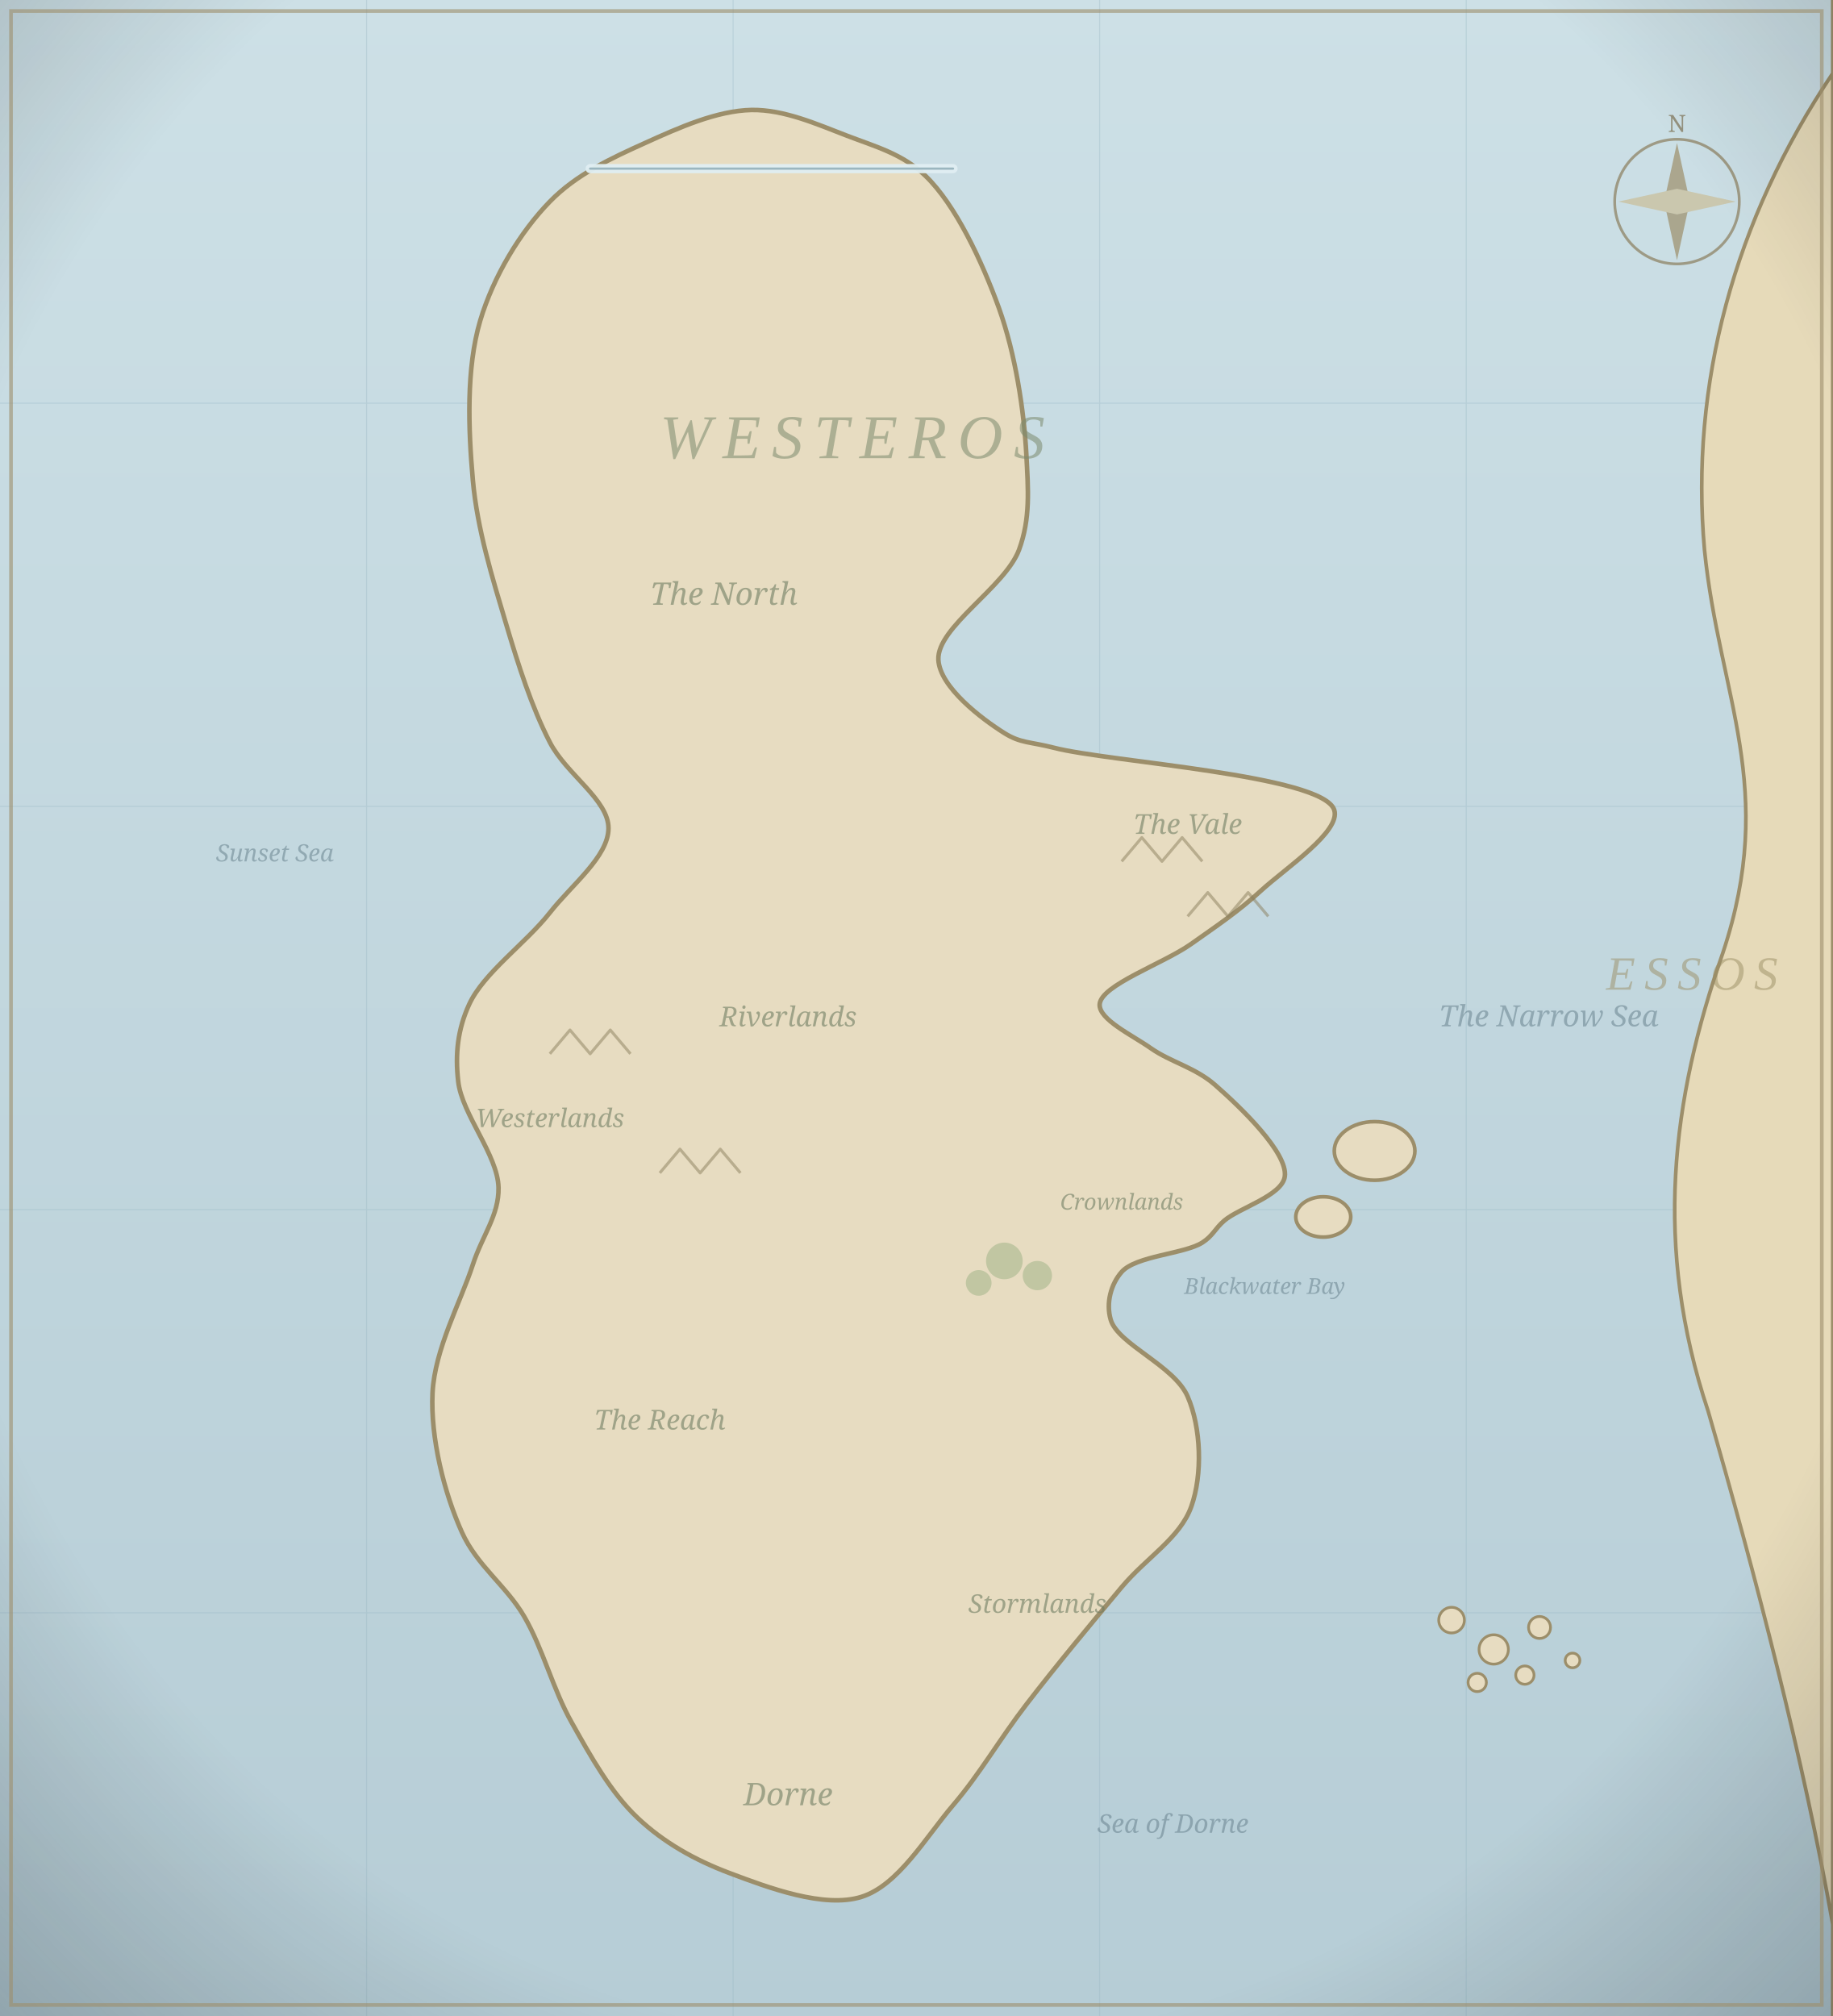
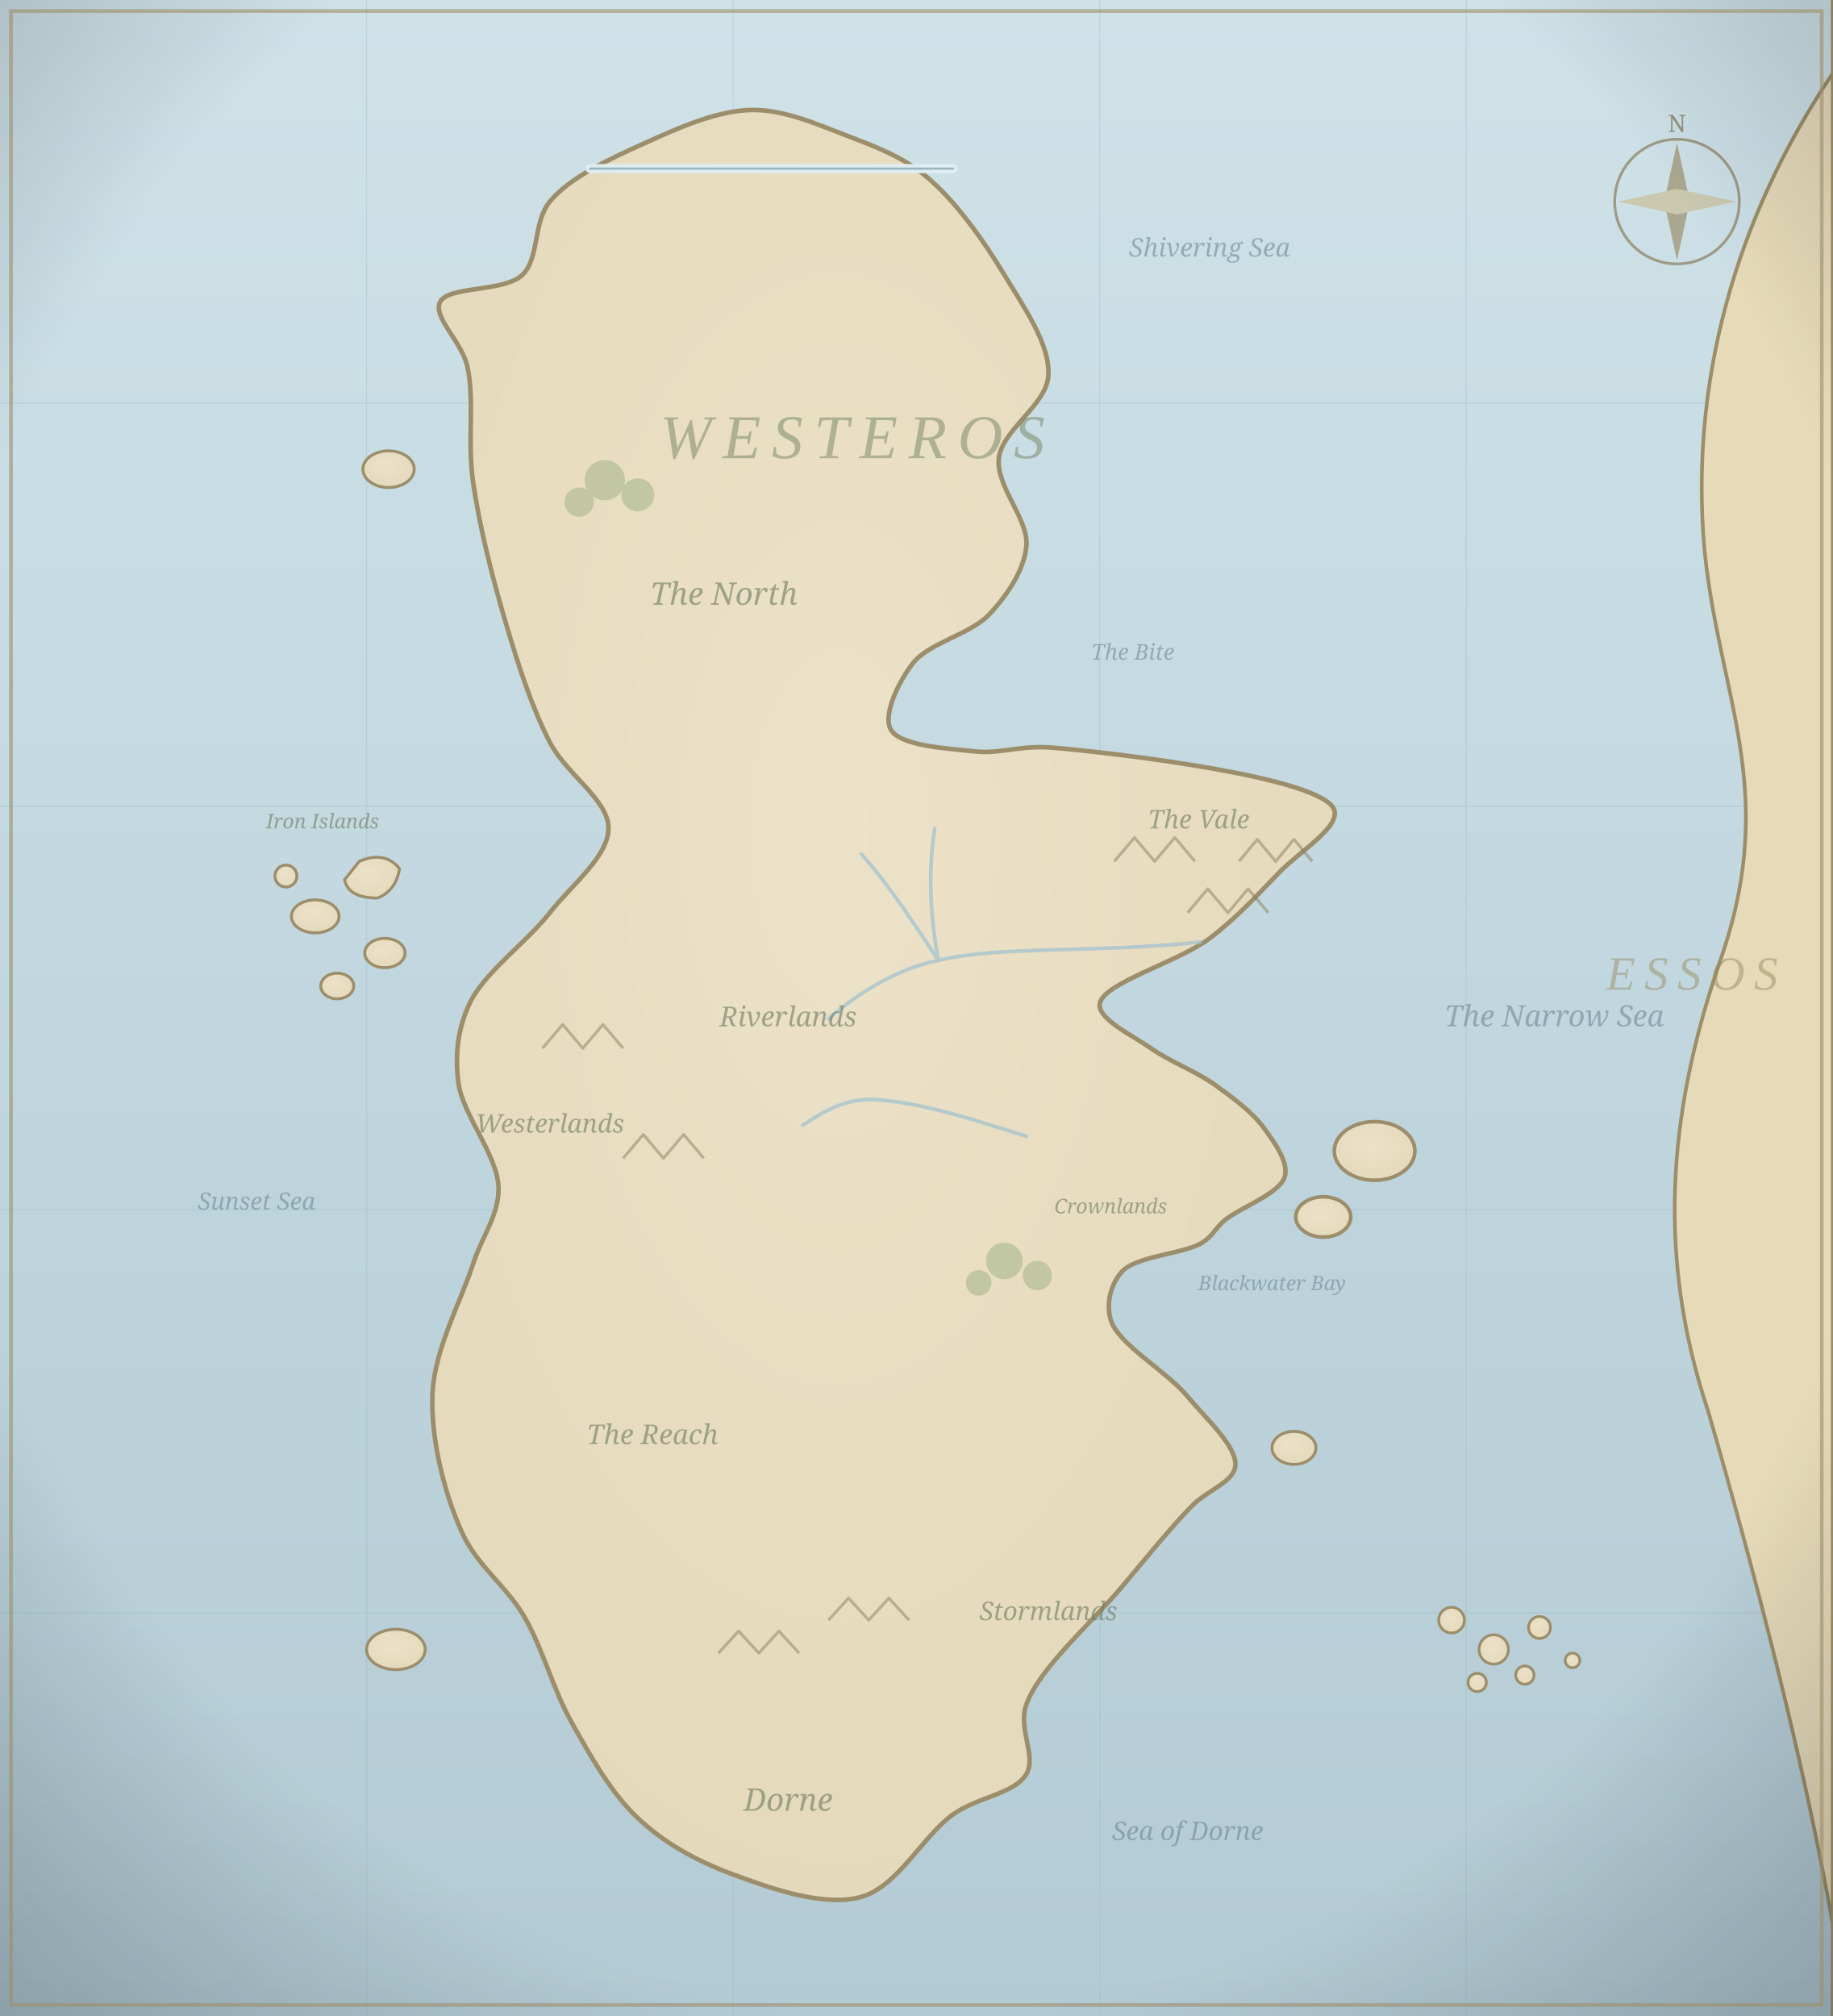
<svg xmlns="http://www.w3.org/2000/svg" width="1000" height="1100" viewBox="0 0 1000 1100">
  <defs>
    <linearGradient id="sea" x1="0" y1="0" x2="0" y2="1">
-       <stop offset="0" stop-color="#cde0e6" />
-       <stop offset="1" stop-color="#b6cdd6" />
+       <stop offset="0" stop-color="#cfe2e8" />
+       <stop offset="1" stop-color="#b3cbd5" />
    </linearGradient>
+     <radialGradient id="land" cx="0.45" cy="0.4" r="0.9">
+       <stop offset="0" stop-color="#ece2c8" />
+       <stop offset="1" stop-color="#e2d5b6" />
+     </radialGradient>
    <radialGradient id="vignette" cx="0.5" cy="0.45" r="0.8">
-       <stop offset="0.7" stop-color="#000000" stop-opacity="0" />
-       <stop offset="1" stop-color="#1d2a33" stop-opacity="0.3" />
+       <stop offset="0.68" stop-color="#000000" stop-opacity="0" />
+       <stop offset="1" stop-color="#1d2a33" stop-opacity="0.32" />
    </radialGradient>
  </defs>
  <rect width="1000" height="1100" fill="url(#sea)" />
-   <g stroke="#8fb0bd" stroke-width="0.6" opacity="0.3">
+   <g stroke="#8fb0bd" stroke-width="0.6" opacity="0.28">
    <path d="M0 220H1000M0 440H1000M0 660H1000M0 880H1000" />
    <path d="M200 0V1100M400 0V1100M600 0V1100M800 0V1100" />
  </g>
-   <path d="M1000 40            C946 120 922 210 930 300            C938 380 970 430 940 520            C912 600 902 680 932 770            C958 860 984 960 1000 1050            L1000 1100 L1000 0 Z" fill="#e6dab9" stroke="#9c8e6a" stroke-width="2" />
-   <path d="M262 175 C269.2 150.8 283.9 126.5 300 110 C314.5 95.1 333.6 86.3 352 78 C370.3 69.7 391.1 60.4 410 60 C427.8 59.7 445.8 67.8 462 74 C477.3 79.9 492.5 83.9 505 96 C521.4 111.8 535.8 142.6 545 168 C554.1 193.3 558.7 224.1 560 248 C561 267.1 562.3 282.9 556 300 C548.4 320.4 511.1 342.3 512 360 C512.8 375 535.7 392.3 548 400 C556.9 405.6 562.2 404.7 575 408 C605.1 415.8 722 422.9 728 442 C731.7 453.7 701.8 473.4 688 486 C675.7 497.3 663.7 505.3 650 515 C634.6 525.9 600.7 537.5 600 548 C599.5 556.3 617.8 564.8 628 572 C638.7 579.5 652 582.4 663 592 C676.7 604 702.9 629.1 701 642 C699.5 652.4 676.1 659.1 668 666 C662.8 670.5 661.8 674.3 656 678 C646.3 684.2 619.8 685.2 612 694 C606.1 700.7 603.4 711 606 720 C609.8 733.4 640.7 745.1 648 762 C655.4 779 656.2 804.6 650 822 C643.9 839.2 625.5 849.9 612 866 C595.9 885.2 575.9 909.3 560 930 C545.5 948.8 534.8 967.7 520 985 C504.9 1002.7 490.1 1028.7 470 1035 C449.6 1041.4 419.2 1030 398 1022 C379.1 1014.9 362.1 1005.3 348 992 C333.3 978.2 322.3 958.3 312 940 C301.6 921.6 296.3 899.7 286 882 C276.2 865.2 260.2 854.3 252 836 C242.4 814.7 234.8 784.7 236 760 C237.2 736 251.4 710.3 258 690 C263.1 674.2 272.3 663.1 272 648 C271.6 630.2 252 608 250 590 C248.3 575.1 249.7 561.7 256 548 C263.9 530.8 286.9 514.7 300 498 C312 482.7 331.9 467.4 332 452 C332.1 436.4 309 422.5 300 405 C290 385.6 282.8 362.9 276 340 C268.7 315.4 260.4 288.9 258 262 C255.5 234 254.3 201 262 175 Z" fill="#e7dcc1" stroke="#9c8e6a" stroke-width="2.5" stroke-linejoin="round" />
-   <line x1="322" y1="92" x2="520" y2="92" stroke="#dfeef2" stroke-width="5" stroke-linecap="round" opacity="0.95" />
-   <line x1="322" y1="92" x2="520" y2="92" stroke="#9bb6bf" stroke-width="1.2" stroke-linecap="round" />
-   <g stroke="#8a7d5c" stroke-width="1.6" fill="none" opacity="0.5" stroke-linejoin="round">
-     <path d="M612 470l11-13 11 13 11-13 11 13" />
-     <path d="M648 500l11-13 11 13 11-13 11 13" />
-     <path d="M300 575l11-13 11 13 11-13 11 13" />
-     <path d="M360 640l11-13 11 13 11-13 11 13" />
+   <path d="M1000 40 C946 120 922 210 930 300 C938 380 970 430 940 520            C912 600 902 680 932 770 C958 860 984 960 1000 1050 L1000 1100 L1000 0 Z" fill="#e6dab9" stroke="#9c8e6a" stroke-width="2" />
+   <path d="M255 200 C251.9 186.3 236.3 173.3 240 165 C244.1 155.8 275 159.6 285 150 C294.5 140.8 290.7 121.3 300 110 C311.1 96.5 333.6 86.3 352 78 C370.3 69.7 391.1 60.4 410 60 C427.8 59.7 445.8 67.8 462 74 C477.3 79.9 491.7 85.1 505 96 C520.9 109 536.6 131.1 548 150 C558.6 167.6 573.1 187.9 572 205 C571 221 546.9 234.3 545 250 C543.2 265.3 561.4 283.3 560 298 C558.7 311.4 549.6 324.6 540 335 C529.5 346.3 507 350.5 498 362 C490.2 372.1 481.6 390 486 398 C490.9 407 516.8 408.4 532 410 C546.5 411.5 556.4 406.4 575 408 C610.5 411.1 722.3 424.3 728 442 C731.1 451.5 708.9 464.7 698 476 C686.3 488.1 674.8 500.8 660 512 C642.9 525 601 536.6 600 548 C599.3 556.3 617.8 564.8 628 572 C638.7 579.5 652.4 584.4 663 592 C673 599.2 683.6 607 690 616 C695.7 623.9 703.2 634.2 701 642 C698.4 651.3 676.1 659.1 668 666 C662.8 670.5 661.8 674.3 656 678 C646.3 684.2 619.8 685.2 612 694 C606.1 700.7 603.4 711 606 720 C609.8 733.4 636.2 747.8 648 762 C658.4 774.5 675.2 789.5 674 800 C673 808.8 658.6 813.1 650 822 C638.5 833.9 625.5 849.9 612 866 C595.9 885.2 567 910.3 560 930 C555.2 943.4 565.8 958.2 560 968 C553.6 978.8 533.5 980.4 520 990 C503.6 1001.7 489.8 1029.4 470 1035 C449.4 1040.9 419.2 1030 398 1022 C379.1 1014.9 362.1 1005.3 348 992 C333.3 978.2 322.3 958.3 312 940 C301.6 921.6 296.3 899.7 286 882 C276.2 865.2 260.2 854.3 252 836 C242.4 814.7 234.8 784.7 236 760 C237.2 736 251.4 710.3 258 690 C263.1 674.2 272.3 663.1 272 648 C271.6 630.2 252 608 250 590 C248.3 575.1 249.7 561.7 256 548 C263.9 530.8 286.9 514.7 300 498 C312 482.7 331.9 467.4 332 452 C332.1 436.4 309 422.5 300 405 C290 385.6 282.8 362.9 276 340 C268.7 315.4 261.4 286.7 258 262 C255 240.3 259 217.4 255 200 Z" fill="url(#land)" stroke="#9c8e6a" stroke-width="2.5" stroke-linejoin="round" />
+   <g fill="url(#land)" stroke="#9c8e6a" stroke-width="1.6">
+     <path d="M196 470 q14 -6 22 4 q-2 12 -12 16 q-16 0 -18 -10 z" />
+     <ellipse cx="172" cy="500" rx="13" ry="9" />
+     <ellipse cx="210" cy="520" rx="11" ry="8" />
+     <ellipse cx="184" cy="538" rx="9" ry="7" />
+     <circle cx="156" cy="478" r="6" />
  </g>
-   <g fill="#9bb083" opacity="0.5">
-     <circle cx="548" cy="688" r="10" />
-     <circle cx="566" cy="696" r="8" />
-     <circle cx="534" cy="700" r="7" />
-   </g>
-   <ellipse cx="750" cy="628" rx="22" ry="16" fill="#e7dcc1" stroke="#9c8e6a" stroke-width="2" />
-   <ellipse cx="722" cy="664" rx="15" ry="11" fill="#e7dcc1" stroke="#9c8e6a" stroke-width="2" />
-   <g fill="#e7dcc1" stroke="#9c8e6a" stroke-width="1.5">
+   <ellipse cx="212" cy="256" rx="14" ry="10" fill="url(#land)" stroke="#9c8e6a" stroke-width="1.6" />
+   <ellipse cx="216" cy="900" rx="16" ry="11" fill="url(#land)" stroke="#9c8e6a" stroke-width="1.6" />
+   <ellipse cx="706" cy="790" rx="12" ry="9" fill="url(#land)" stroke="#9c8e6a" stroke-width="1.6" />
+   <ellipse cx="750" cy="628" rx="22" ry="16" fill="url(#land)" stroke="#9c8e6a" stroke-width="2" />
+   <ellipse cx="722" cy="664" rx="15" ry="11" fill="url(#land)" stroke="#9c8e6a" stroke-width="2" />
+   <g fill="url(#land)" stroke="#9c8e6a" stroke-width="1.5">
    <circle cx="792" cy="884" r="7" />
    <circle cx="815" cy="900" r="8" />
    <circle cx="840" cy="888" r="6" />
    <circle cx="832" cy="914" r="5" />
    <circle cx="806" cy="918" r="5" />
    <circle cx="858" cy="906" r="4" />
  </g>
+   <g fill="none" stroke="#9cc0cf" stroke-width="2" opacity="0.7" stroke-linecap="round" stroke-linejoin="round">
+     <path d="M655 514 C600 520 545 516 512 524 C492 528 470 540 452 556" />
+     <path d="M512 524 C500 506 486 484 470 466" />
+     <path d="M512 524 C508 502 506 478 510 452" />
+     <path d="M560 620 C534 612 506 602 478 600 C462 599 450 606 438 614" />
+   </g>
+   <g stroke="#8a7d5c" stroke-width="1.6" fill="none" opacity="0.5" stroke-linejoin="round">
+     <path d="M608 470l11-13 11 13 11-13 11 13" />
+     <path d="M648 498l11-13 11 13 11-13 11 13" />
+     <path d="M676 470l10-12 10 12 10-12 10 12" />
+     <path d="M296 572l11-13 11 13 11-13 11 13" />
+     <path d="M340 632l11-13 11 13 11-13 11 13" />
+     <path d="M392 902l11-12 11 12 11-12 11 12" />
+     <path d="M452 884l11-12 11 12 11-12 11 12" />
+   </g>
+   <g fill="#9bb083" opacity="0.5">
+     <circle cx="330" cy="262" r="11" />
+     <circle cx="348" cy="270" r="9" />
+     <circle cx="316" cy="274" r="8" />
+     <circle cx="548" cy="688" r="10" />
+     <circle cx="566" cy="696" r="8" />
+     <circle cx="534" cy="700" r="7" />
+   </g>
+   <line x1="322" y1="92" x2="520" y2="92" stroke="#dfeef2" stroke-width="5" stroke-linecap="round" opacity="0.95" />
+   <line x1="322" y1="92" x2="520" y2="92" stroke="#9bb6bf" stroke-width="1.2" stroke-linecap="round" />
  <g fill="#7c8a6e" font-family="Georgia, 'Times New Roman', serif" font-style="italic">
    <text x="360" y="250" font-size="34" letter-spacing="6" opacity="0.55">WESTEROS</text>
    <text x="970" y="540" font-size="26" letter-spacing="5" text-anchor="end" fill="#9a8d63" opacity="0.5">ESSOS</text>
  </g>
-   <g fill="#6f7d63" font-family="Georgia, serif" font-style="italic" opacity="0.6" text-anchor="middle">
+   <g fill="#6f7d63" font-family="Georgia, serif" font-style="italic" opacity="0.62" text-anchor="middle">
    <text x="395" y="330" font-size="17">The North</text>
-     <text x="648" y="455" font-size="15">The Vale</text>
+     <text x="654" y="452" font-size="14">The Vale</text>
    <text x="430" y="560" font-size="15">Riverlands</text>
-     <text x="300" y="615" font-size="14">Westerlands</text>
-     <text x="360" y="780" font-size="15">The Reach</text>
-     <text x="612" y="660" font-size="12">Crownlands</text>
-     <text x="566" y="880" font-size="14">Stormlands</text>
-     <text x="430" y="985" font-size="17">Dorne</text>
+     <text x="300" y="618" font-size="14">Westerlands</text>
+     <text x="356" y="788" font-size="15">The Reach</text>
+     <text x="606" y="662" font-size="11">Crownlands</text>
+     <text x="572" y="884" font-size="14">Stormlands</text>
+     <text x="430" y="988" font-size="17">Dorne</text>
+     <text x="176" y="452" font-size="11">Iron Islands</text>
  </g>
  <g fill="#5f7a86" font-family="Georgia, serif" font-style="italic" opacity="0.5" text-anchor="middle">
-     <text x="845" y="560" font-size="16">The Narrow Sea</text>
-     <text x="690" y="706" font-size="12">Blackwater Bay</text>
-     <text x="640" y="1000" font-size="14">Sea of Dorne</text>
-     <text x="150" y="470" font-size="13">Sunset Sea</text>
+     <text x="848" y="560" font-size="16">The Narrow Sea</text>
+     <text x="660" y="140" font-size="14">Shivering Sea</text>
+     <text x="140" y="660" font-size="13">Sunset Sea</text>
+     <text x="618" y="360" font-size="12">The Bite</text>
+     <text x="694" y="704" font-size="11">Blackwater Bay</text>
+     <text x="648" y="1004" font-size="14">Sea of Dorne</text>
  </g>
  <g transform="translate(915 110)" opacity="0.7">
    <circle r="34" fill="none" stroke="#8a7d5c" stroke-width="1.5" />
    <path d="M0 -32 L7 0 L0 32 L-7 0 Z" fill="#9c8e6a" />
    <path d="M-32 0 L0 7 L32 0 L0 -7 Z" fill="#c9bd97" />
    <text x="0" y="-38" text-anchor="middle" font-family="Georgia, serif" font-size="13" fill="#7c7152">N</text>
  </g>
  <rect width="1000" height="1100" fill="url(#vignette)" />
  <rect x="6" y="6" width="988" height="1088" fill="none" stroke="#9c8e6a" stroke-width="2" opacity="0.6" />
</svg>
